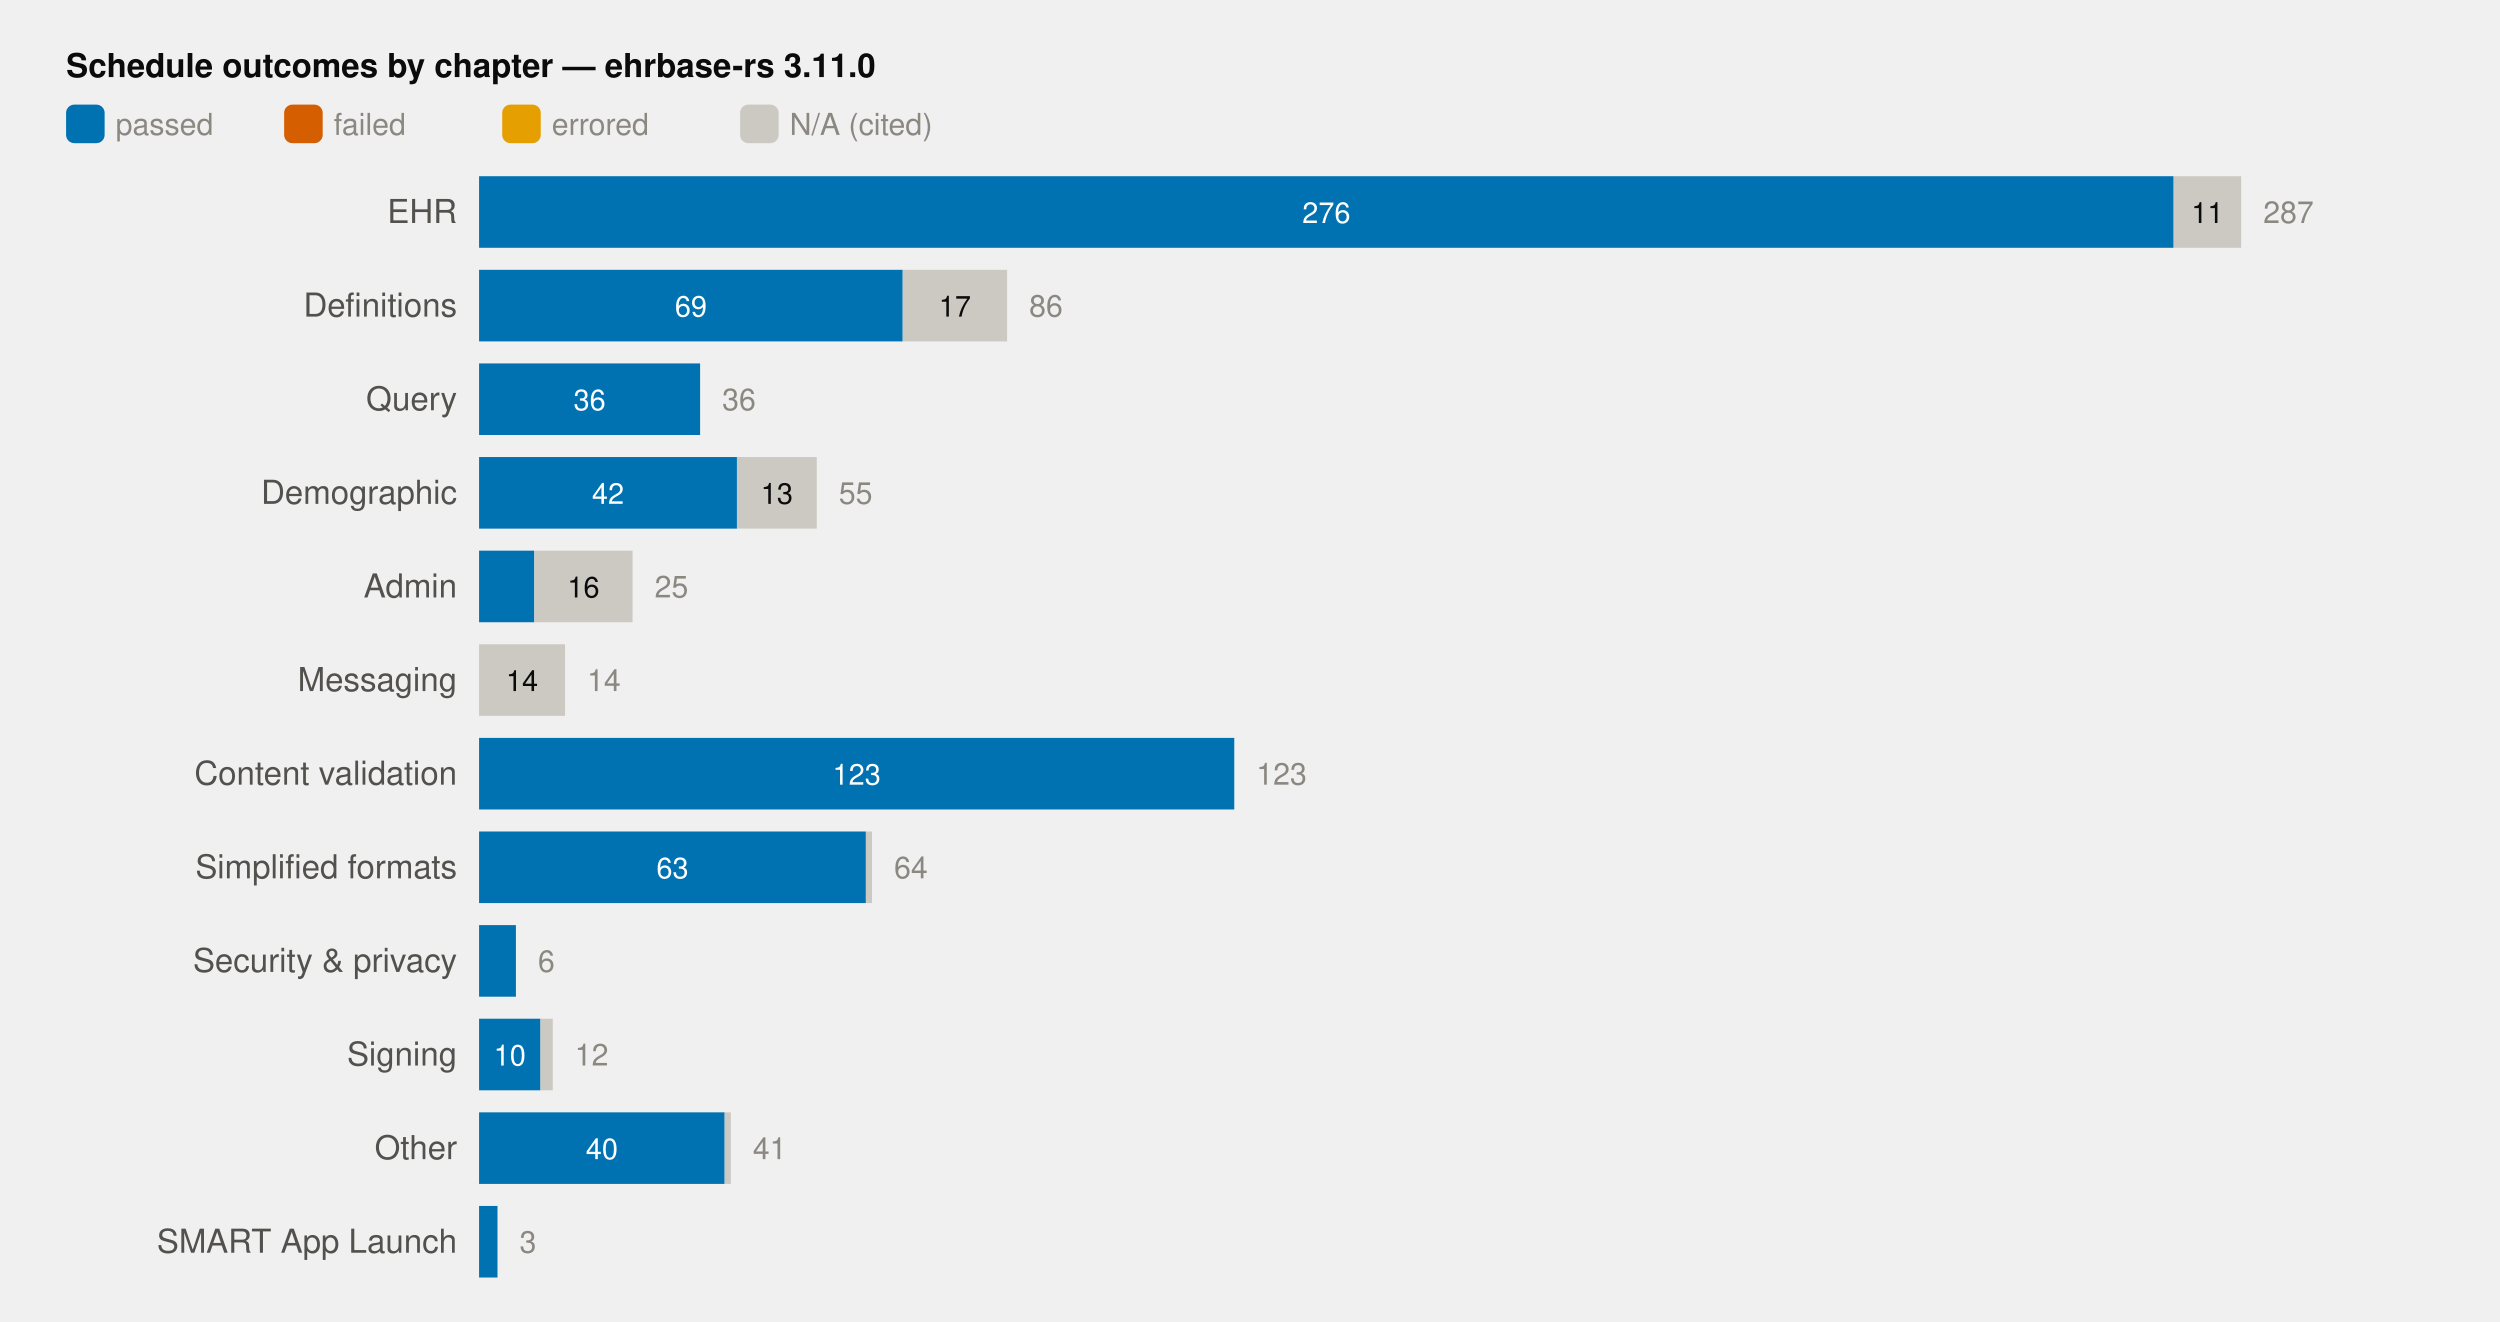
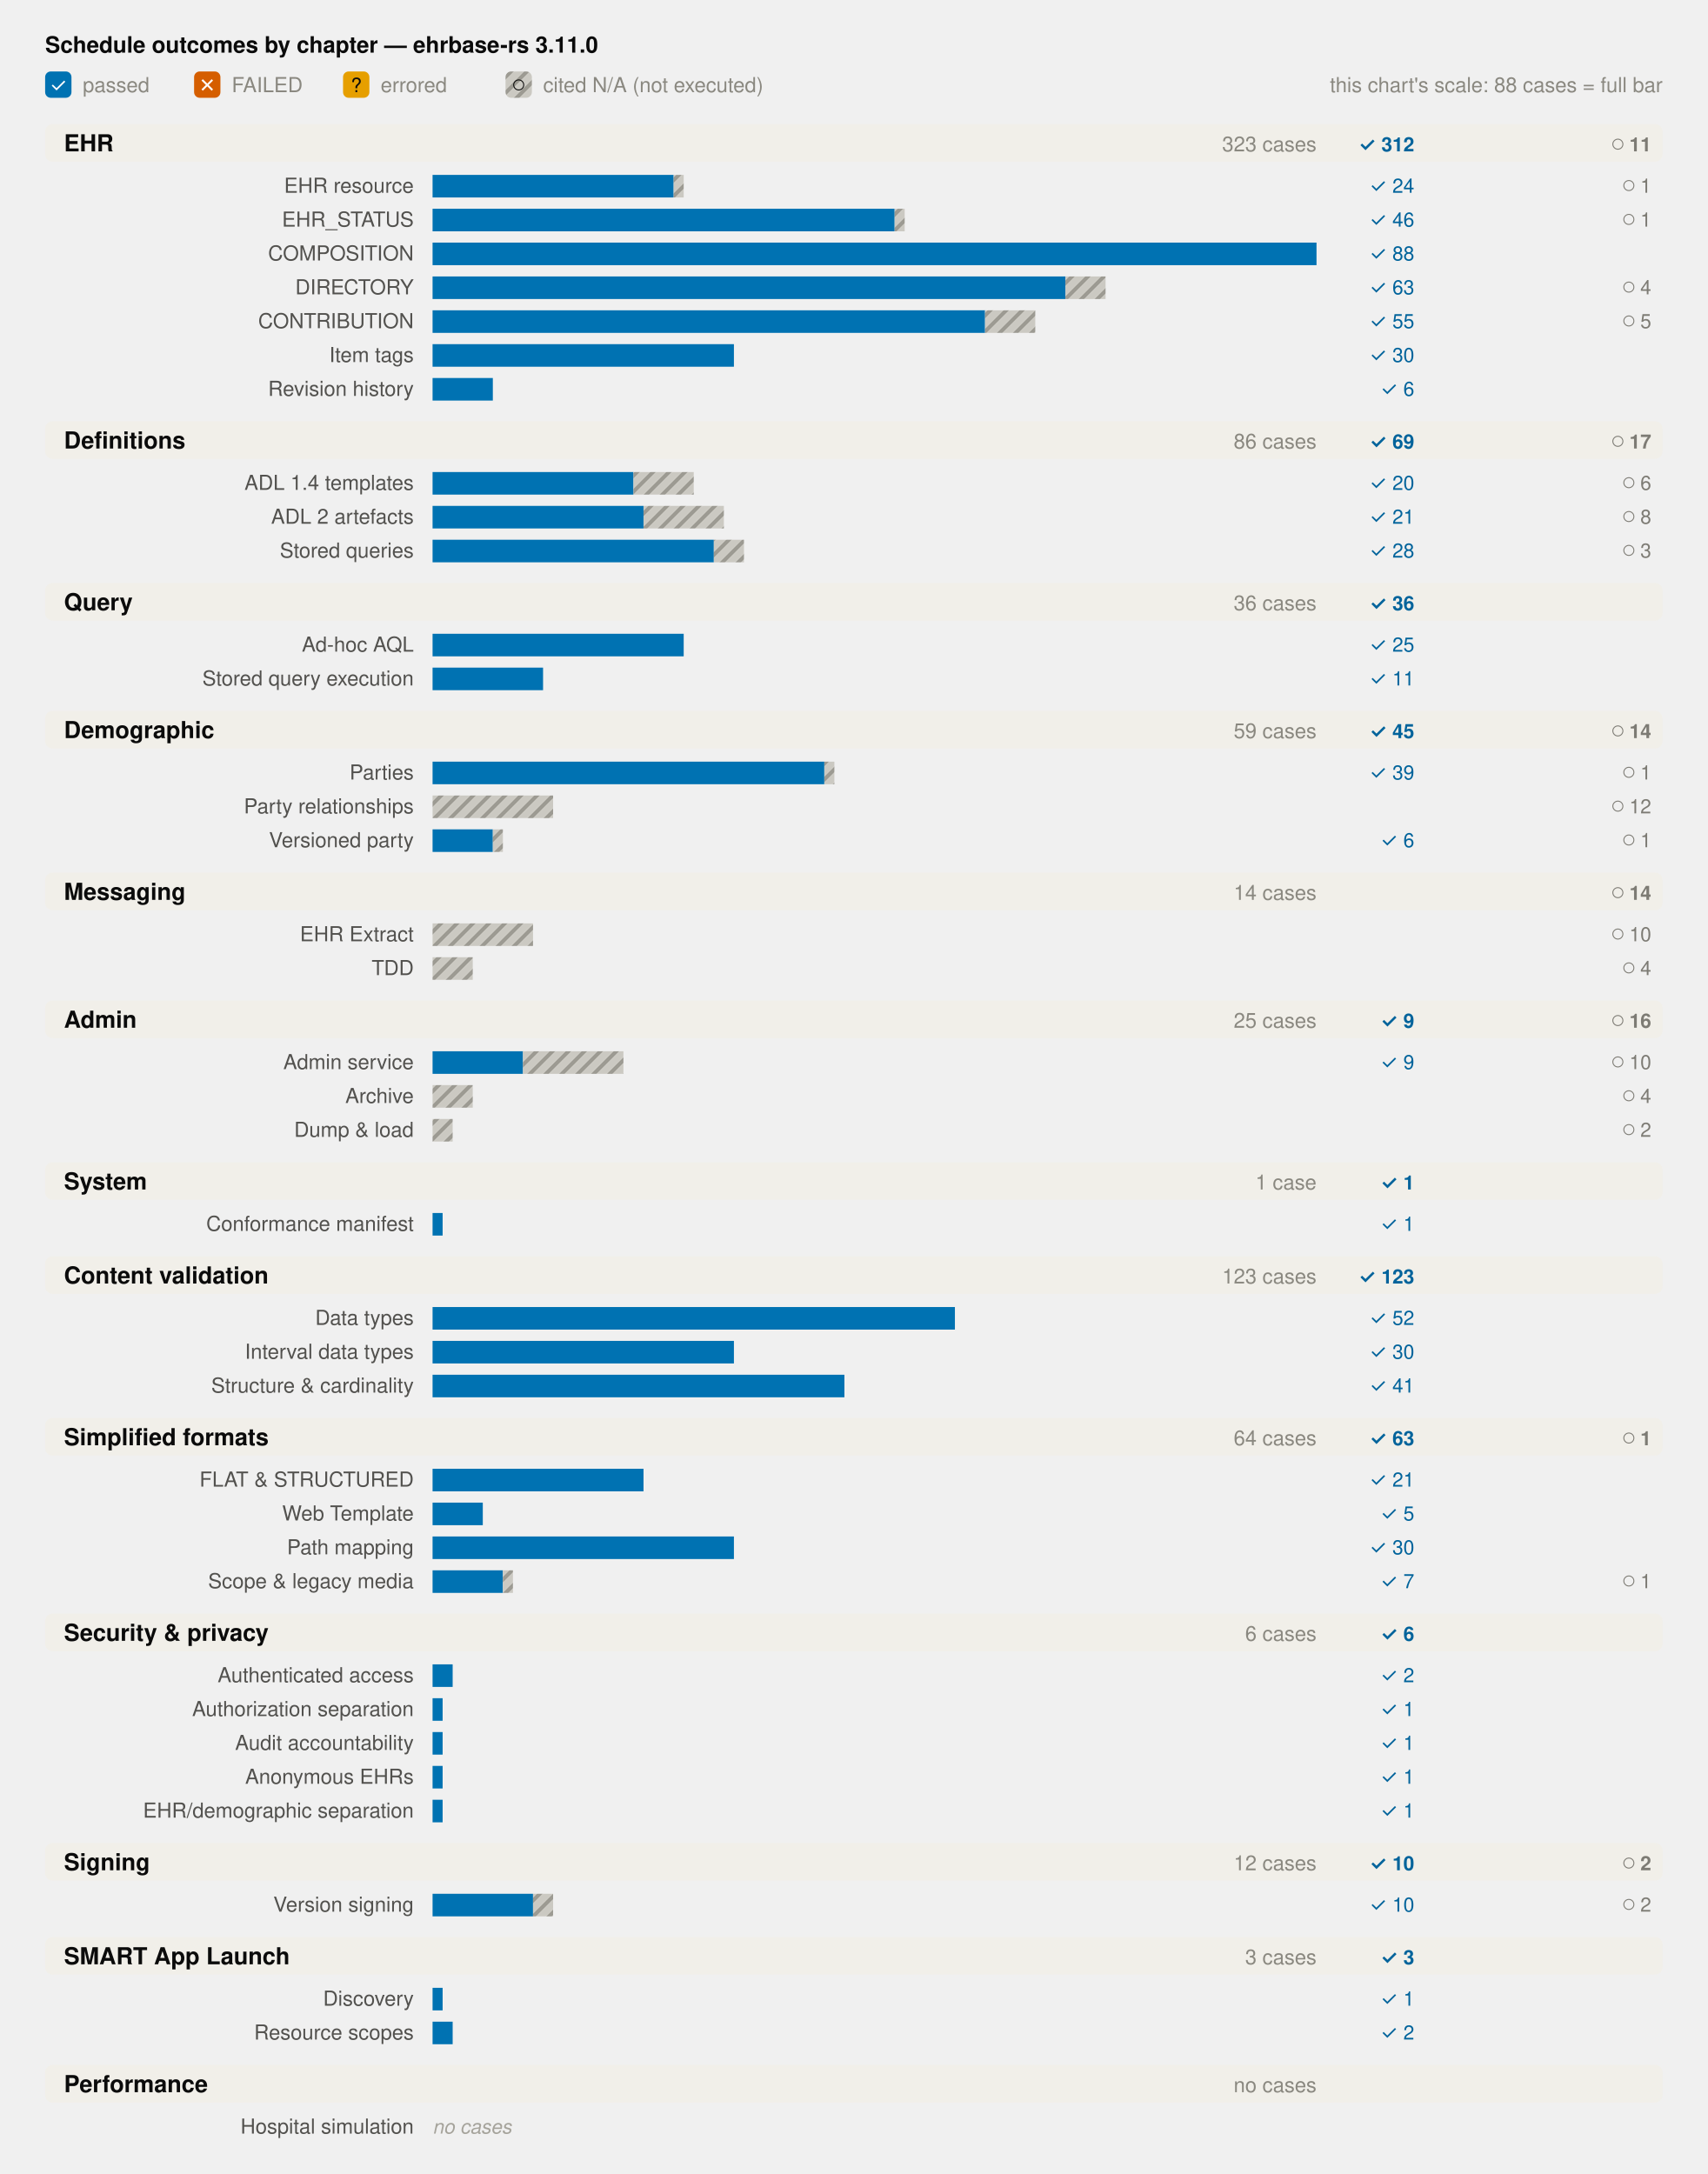
- <svg xmlns="http://www.w3.org/2000/svg" viewBox="0 0 908 480" width="908" height="480" role="img">
+ <svg xmlns="http://www.w3.org/2000/svg" viewBox="0 0 908 1156" width="908" height="1156" role="img">
  <style>
text { fill: #52514e; font: 12px -apple-system, 'Segoe UI', Helvetica, Arial, sans-serif; }
.title { fill: #0b0b0b; font-weight: 600; }
.muted { fill: #8a8880; font-size: 11px; }
.grid { stroke: #e4e2dd; stroke-width: 1; }
.cell-label { fill: #ffffff; font-size: 11px; }
.cell-label-dim { fill: #0b0b0b; font-size: 11px; }
.ev-passed { fill: #0072b2; }
.ev-failed { fill: #d55e00; }
.ev-inconclusive { fill: #e69f00; }
.ev-not-evidenced { fill: #cbc9c2; }
.ev-unrealized { fill: #e8e6e0; }
.ev-no-cases { fill: #f4f2ec; }
.cell-required { stroke: #52514e; stroke-width: 1.2; }
.cell-optional { stroke: #cbc9c2; stroke-width: 1; stroke-dasharray: 3 2; }
.bar-passed { fill: #0072b2; }
.bar-failed { fill: #d55e00; }
.bar-errored { fill: #e69f00; }
.bar-na { fill: #cbc9c2; }
.seg-label { fill: #ffffff; font-size: 10.5px; }
.seg-label-dim { fill: #0b0b0b; font-size: 10.5px; }
@media (prefers-color-scheme: dark) {
text { fill: #c3c2b7; }
.title { fill: #ffffff; }
.muted { fill: #8f8e85; }
.grid { stroke: #3a3a38; }
.cell-label { fill: #ffffff; }
.cell-label-dim { fill: #e8e6e0; }
.ev-passed { fill: #3987e5; }
.ev-failed { fill: #e5484d; }
.ev-inconclusive { fill: #f5a623; }
.ev-not-evidenced { fill: #4a4a47; }
.ev-unrealized { fill: #3a3a38; }
.ev-no-cases { fill: #2e2e2c; }
.cell-required { stroke: #c3c2b7; }
.cell-optional { stroke: #4a4a47; }
.bar-passed { fill: #3987e5; }
.bar-failed { fill: #e5484d; }
.bar-errored { fill: #d9a514; }
.bar-na { fill: #4a4a47; }
.seg-label-dim { fill: #e8e6e0; }
}
</style>
+   <style>
+ .chap-row { fill: #f1efe9; }
+ .chap-name { fill: #0b0b0b; font-size: 12.5px; font-weight: 600; }
+ .band-label { fill: #52514e; font-size: 11px; }
+ .band-empty { fill: #a5a39b; font-size: 10.5px; font-style: italic; }
+ .count { font-size: 10.5px; }
+ .count-strong { font-weight: 600; }
+ .count-passed { fill: #00639b; }
+ .count-failed { fill: #c0530b; font-weight: 600; }
+ .count-errored { fill: #9a7100; }
+ .count-na { fill: #7d7b74; }
+ .na-line { stroke: #9d9b93; stroke-width: 2; }
+ @media (prefers-color-scheme: dark) {
+ .chap-row { fill: #2b2b29; }
+ .chap-name { fill: #ffffff; }
+ .band-label { fill: #c3c2b7; }
+ .band-empty { fill: #6f6e68; }
+ .count-passed { fill: #4f97ee; }
+ .count-failed { fill: #f2696d; }
+ .count-errored { fill: #d9a514; }
+ .count-na { fill: #8f8e85; }
+ .na-line { stroke: #6d6d69; }
+ }
+ </style>
+   <defs>
+     <pattern id="na-hatch" width="6" height="6" patternUnits="userSpaceOnUse" patternTransform="rotate(45)">
+       <rect width="6" height="6" class="bar-na" />
+       <line x1="3" y1="0" x2="3" y2="6" class="na-line" />
+     </pattern>
+   </defs>
  <text x="24" y="28" class="title">Schedule outcomes by chapter — ehrbase-rs 3.11.0</text>
  <rect x="24" y="38" width="14" height="14" rx="3" class="bar-passed" />
-   <text x="42" y="49" class="muted">passed</text>
+   <text x="31" y="49" class="seg-label" text-anchor="middle">✓</text>
+   <text x="44" y="49" class="muted">passed</text>
  <rect x="103.2" y="38" width="14" height="14" rx="3" class="bar-failed" />
-   <text x="121.2" y="49" class="muted">failed</text>
+   <text x="110.2" y="49" class="seg-label" text-anchor="middle">✕</text>
+   <text x="123.2" y="49" class="muted">FAILED</text>
  <rect x="182.4" y="38" width="14" height="14" rx="3" class="bar-errored" />
-   <text x="200.4" y="49" class="muted">errored</text>
-   <rect x="268.8" y="38" width="14" height="14" rx="3" class="bar-na" />
-   <text x="286.8" y="49" class="muted">N/A (cited)</text>
-   <text x="166" y="81" text-anchor="end">EHR</text>
-   <rect x="174" y="64" width="615.47" height="26" class="bar-passed" />
-   <text x="481.735" y="81" class="seg-label" text-anchor="middle">276</text>
-   <rect x="789.47" y="64" width="24.53" height="26" class="bar-na" />
-   <text x="801.735" y="81" class="seg-label-dim" text-anchor="middle">11</text>
-   <text x="822" y="81" class="muted">287</text>
-   <text x="166" y="115" text-anchor="end">Definitions</text>
-   <rect x="174" y="98" width="153.868" height="26" class="bar-passed" />
-   <text x="250.934" y="115" class="seg-label" text-anchor="middle">69</text>
-   <rect x="327.868" y="98" width="37.909" height="26" class="bar-na" />
-   <text x="346.822" y="115" class="seg-label-dim" text-anchor="middle">17</text>
-   <text x="373.777" y="115" class="muted">86</text>
-   <text x="166" y="149" text-anchor="end">Query</text>
-   <rect x="174" y="132" width="80.279" height="26" class="bar-passed" />
-   <text x="214.139" y="149" class="seg-label" text-anchor="middle">36</text>
-   <text x="262.279" y="149" class="muted">36</text>
-   <text x="166" y="183" text-anchor="end">Demographic</text>
-   <rect x="174" y="166" width="93.659" height="26" class="bar-passed" />
-   <text x="220.829" y="183" class="seg-label" text-anchor="middle">42</text>
-   <rect x="267.659" y="166" width="28.99" height="26" class="bar-na" />
-   <text x="282.153" y="183" class="seg-label-dim" text-anchor="middle">13</text>
-   <text x="304.648" y="183" class="muted">55</text>
-   <text x="166" y="217" text-anchor="end">Admin</text>
-   <rect x="174" y="200" width="20.07" height="26" class="bar-passed" />
-   <rect x="194.07" y="200" width="35.679" height="26" class="bar-na" />
-   <text x="211.909" y="217" class="seg-label-dim" text-anchor="middle">16</text>
-   <text x="237.749" y="217" class="muted">25</text>
-   <text x="166" y="251" text-anchor="end">Messaging</text>
-   <rect x="174" y="234" width="31.22" height="26" class="bar-na" />
-   <text x="189.61" y="251" class="seg-label-dim" text-anchor="middle">14</text>
-   <text x="213.22" y="251" class="muted">14</text>
-   <text x="166" y="285" text-anchor="end">Content validation</text>
-   <rect x="174" y="268" width="274.286" height="26" class="bar-passed" />
-   <text x="311.143" y="285" class="seg-label" text-anchor="middle">123</text>
-   <text x="456.286" y="285" class="muted">123</text>
-   <text x="166" y="319" text-anchor="end">Simplified formats</text>
-   <rect x="174" y="302" width="140.488" height="26" class="bar-passed" />
-   <text x="244.244" y="319" class="seg-label" text-anchor="middle">63</text>
-   <rect x="314.488" y="302" width="2.23" height="26" class="bar-na" />
-   <text x="324.718" y="319" class="muted">64</text>
-   <text x="166" y="353" text-anchor="end">Security &amp; privacy</text>
-   <rect x="174" y="336" width="13.38" height="26" class="bar-passed" />
-   <text x="195.38" y="353" class="muted">6</text>
-   <text x="166" y="387" text-anchor="end">Signing</text>
-   <rect x="174" y="370" width="22.3" height="26" class="bar-passed" />
-   <text x="185.15" y="387" class="seg-label" text-anchor="middle">10</text>
-   <rect x="196.3" y="370" width="4.46" height="26" class="bar-na" />
-   <text x="208.76" y="387" class="muted">12</text>
-   <text x="166" y="421" text-anchor="end">Other</text>
-   <rect x="174" y="404" width="89.199" height="26" class="bar-passed" />
-   <text x="218.599" y="421" class="seg-label" text-anchor="middle">40</text>
-   <rect x="263.199" y="404" width="2.23" height="26" class="bar-na" />
-   <text x="273.429" y="421" class="muted">41</text>
-   <text x="166" y="455" text-anchor="end">SMART App Launch</text>
-   <rect x="174" y="438" width="6.69" height="26" class="bar-passed" />
-   <text x="188.69" y="455" class="muted">3</text>
+   <text x="189.4" y="49" class="seg-label-dim" text-anchor="middle">?</text>
+   <text x="202.4" y="49" class="muted">errored</text>
+   <rect x="268.8" y="38" width="14" height="14" rx="3" fill="url(#na-hatch)" />
+   <text x="275.8" y="49" class="seg-label-dim" text-anchor="middle">○</text>
+   <text x="288.8" y="49" class="muted">cited N/A (not executed)</text>
+   <text x="884" y="49" class="muted" text-anchor="end">this chart's scale: 88 cases = full bar</text>
+   <rect x="24" y="66" width="860" height="20" rx="4" class="chap-row" />
+   <text x="34" y="80.5" class="chap-name">EHR</text>
+   <text x="700" y="80.5" class="muted" text-anchor="end">323 cases</text>
+   <text x="752" y="80.5" class="count count-passed count-strong" text-anchor="end">✓ 312</text>
+   <text x="878" y="80.5" class="count count-na count-strong" text-anchor="end">○ 11</text>
+   <text x="220" y="102.5" class="band-label" text-anchor="end">EHR resource</text>
+   <rect x="230" y="93" width="128.182" height="12" class="bar-passed" />
+   <rect x="358.182" y="93" width="5.341" height="12" fill="url(#na-hatch)" />
+   <text x="752" y="102.5" class="count count-passed" text-anchor="end">✓ 24</text>
+   <text x="878" y="102.5" class="count count-na" text-anchor="end">○ 1</text>
+   <text x="220" y="120.5" class="band-label" text-anchor="end">EHR_STATUS</text>
+   <rect x="230" y="111" width="245.682" height="12" class="bar-passed" />
+   <rect x="475.682" y="111" width="5.341" height="12" fill="url(#na-hatch)" />
+   <text x="752" y="120.5" class="count count-passed" text-anchor="end">✓ 46</text>
+   <text x="878" y="120.5" class="count count-na" text-anchor="end">○ 1</text>
+   <text x="220" y="138.5" class="band-label" text-anchor="end">COMPOSITION</text>
+   <rect x="230" y="129" width="470" height="12" class="bar-passed" />
+   <text x="752" y="138.5" class="count count-passed" text-anchor="end">✓ 88</text>
+   <text x="220" y="156.5" class="band-label" text-anchor="end">DIRECTORY</text>
+   <rect x="230" y="147" width="336.477" height="12" class="bar-passed" />
+   <rect x="566.477" y="147" width="21.364" height="12" fill="url(#na-hatch)" />
+   <text x="752" y="156.5" class="count count-passed" text-anchor="end">✓ 63</text>
+   <text x="878" y="156.5" class="count count-na" text-anchor="end">○ 4</text>
+   <text x="220" y="174.5" class="band-label" text-anchor="end">CONTRIBUTION</text>
+   <rect x="230" y="165" width="293.75" height="12" class="bar-passed" />
+   <rect x="523.75" y="165" width="26.705" height="12" fill="url(#na-hatch)" />
+   <text x="752" y="174.5" class="count count-passed" text-anchor="end">✓ 55</text>
+   <text x="878" y="174.5" class="count count-na" text-anchor="end">○ 5</text>
+   <text x="220" y="192.5" class="band-label" text-anchor="end">Item tags</text>
+   <rect x="230" y="183" width="160.227" height="12" class="bar-passed" />
+   <text x="752" y="192.5" class="count count-passed" text-anchor="end">✓ 30</text>
+   <text x="220" y="210.5" class="band-label" text-anchor="end">Revision history</text>
+   <rect x="230" y="201" width="32.045" height="12" class="bar-passed" />
+   <text x="752" y="210.5" class="count count-passed" text-anchor="end">✓ 6</text>
+   <rect x="24" y="224" width="860" height="20" rx="4" class="chap-row" />
+   <text x="34" y="238.5" class="chap-name">Definitions</text>
+   <text x="700" y="238.5" class="muted" text-anchor="end">86 cases</text>
+   <text x="752" y="238.5" class="count count-passed count-strong" text-anchor="end">✓ 69</text>
+   <text x="878" y="238.5" class="count count-na count-strong" text-anchor="end">○ 17</text>
+   <text x="220" y="260.5" class="band-label" text-anchor="end">ADL 1.4 templates</text>
+   <rect x="230" y="251" width="106.818" height="12" class="bar-passed" />
+   <rect x="336.818" y="251" width="32.045" height="12" fill="url(#na-hatch)" />
+   <text x="752" y="260.5" class="count count-passed" text-anchor="end">✓ 20</text>
+   <text x="878" y="260.5" class="count count-na" text-anchor="end">○ 6</text>
+   <text x="220" y="278.5" class="band-label" text-anchor="end">ADL 2 artefacts</text>
+   <rect x="230" y="269" width="112.159" height="12" class="bar-passed" />
+   <rect x="342.159" y="269" width="42.727" height="12" fill="url(#na-hatch)" />
+   <text x="752" y="278.5" class="count count-passed" text-anchor="end">✓ 21</text>
+   <text x="878" y="278.5" class="count count-na" text-anchor="end">○ 8</text>
+   <text x="220" y="296.5" class="band-label" text-anchor="end">Stored queries</text>
+   <rect x="230" y="287" width="149.545" height="12" class="bar-passed" />
+   <rect x="379.545" y="287" width="16.023" height="12" fill="url(#na-hatch)" />
+   <text x="752" y="296.5" class="count count-passed" text-anchor="end">✓ 28</text>
+   <text x="878" y="296.5" class="count count-na" text-anchor="end">○ 3</text>
+   <rect x="24" y="310" width="860" height="20" rx="4" class="chap-row" />
+   <text x="34" y="324.5" class="chap-name">Query</text>
+   <text x="700" y="324.5" class="muted" text-anchor="end">36 cases</text>
+   <text x="752" y="324.5" class="count count-passed count-strong" text-anchor="end">✓ 36</text>
+   <text x="220" y="346.5" class="band-label" text-anchor="end">Ad-hoc AQL</text>
+   <rect x="230" y="337" width="133.523" height="12" class="bar-passed" />
+   <text x="752" y="346.5" class="count count-passed" text-anchor="end">✓ 25</text>
+   <text x="220" y="364.5" class="band-label" text-anchor="end">Stored query execution</text>
+   <rect x="230" y="355" width="58.75" height="12" class="bar-passed" />
+   <text x="752" y="364.5" class="count count-passed" text-anchor="end">✓ 11</text>
+   <rect x="24" y="378" width="860" height="20" rx="4" class="chap-row" />
+   <text x="34" y="392.5" class="chap-name">Demographic</text>
+   <text x="700" y="392.5" class="muted" text-anchor="end">59 cases</text>
+   <text x="752" y="392.5" class="count count-passed count-strong" text-anchor="end">✓ 45</text>
+   <text x="878" y="392.5" class="count count-na count-strong" text-anchor="end">○ 14</text>
+   <text x="220" y="414.5" class="band-label" text-anchor="end">Parties</text>
+   <rect x="230" y="405" width="208.295" height="12" class="bar-passed" />
+   <rect x="438.295" y="405" width="5.341" height="12" fill="url(#na-hatch)" />
+   <text x="752" y="414.5" class="count count-passed" text-anchor="end">✓ 39</text>
+   <text x="878" y="414.5" class="count count-na" text-anchor="end">○ 1</text>
+   <text x="220" y="432.5" class="band-label" text-anchor="end">Party relationships</text>
+   <rect x="230" y="423" width="64.091" height="12" fill="url(#na-hatch)" />
+   <text x="878" y="432.5" class="count count-na" text-anchor="end">○ 12</text>
+   <text x="220" y="450.5" class="band-label" text-anchor="end">Versioned party</text>
+   <rect x="230" y="441" width="32.045" height="12" class="bar-passed" />
+   <rect x="262.045" y="441" width="5.341" height="12" fill="url(#na-hatch)" />
+   <text x="752" y="450.5" class="count count-passed" text-anchor="end">✓ 6</text>
+   <text x="878" y="450.5" class="count count-na" text-anchor="end">○ 1</text>
+   <rect x="24" y="464" width="860" height="20" rx="4" class="chap-row" />
+   <text x="34" y="478.5" class="chap-name">Messaging</text>
+   <text x="700" y="478.5" class="muted" text-anchor="end">14 cases</text>
+   <text x="878" y="478.5" class="count count-na count-strong" text-anchor="end">○ 14</text>
+   <text x="220" y="500.5" class="band-label" text-anchor="end">EHR Extract</text>
+   <rect x="230" y="491" width="53.409" height="12" fill="url(#na-hatch)" />
+   <text x="878" y="500.5" class="count count-na" text-anchor="end">○ 10</text>
+   <text x="220" y="518.5" class="band-label" text-anchor="end">TDD</text>
+   <rect x="230" y="509" width="21.364" height="12" fill="url(#na-hatch)" />
+   <text x="878" y="518.5" class="count count-na" text-anchor="end">○ 4</text>
+   <rect x="24" y="532" width="860" height="20" rx="4" class="chap-row" />
+   <text x="34" y="546.5" class="chap-name">Admin</text>
+   <text x="700" y="546.5" class="muted" text-anchor="end">25 cases</text>
+   <text x="752" y="546.5" class="count count-passed count-strong" text-anchor="end">✓ 9</text>
+   <text x="878" y="546.5" class="count count-na count-strong" text-anchor="end">○ 16</text>
+   <text x="220" y="568.5" class="band-label" text-anchor="end">Admin service</text>
+   <rect x="230" y="559" width="48.068" height="12" class="bar-passed" />
+   <rect x="278.068" y="559" width="53.409" height="12" fill="url(#na-hatch)" />
+   <text x="752" y="568.5" class="count count-passed" text-anchor="end">✓ 9</text>
+   <text x="878" y="568.5" class="count count-na" text-anchor="end">○ 10</text>
+   <text x="220" y="586.5" class="band-label" text-anchor="end">Archive</text>
+   <rect x="230" y="577" width="21.364" height="12" fill="url(#na-hatch)" />
+   <text x="878" y="586.5" class="count count-na" text-anchor="end">○ 4</text>
+   <text x="220" y="604.5" class="band-label" text-anchor="end">Dump &amp; load</text>
+   <rect x="230" y="595" width="10.682" height="12" fill="url(#na-hatch)" />
+   <text x="878" y="604.5" class="count count-na" text-anchor="end">○ 2</text>
+   <rect x="24" y="618" width="860" height="20" rx="4" class="chap-row" />
+   <text x="34" y="632.5" class="chap-name">System</text>
+   <text x="700" y="632.5" class="muted" text-anchor="end">1 case</text>
+   <text x="752" y="632.5" class="count count-passed count-strong" text-anchor="end">✓ 1</text>
+   <text x="220" y="654.5" class="band-label" text-anchor="end">Conformance manifest</text>
+   <rect x="230" y="645" width="5.341" height="12" class="bar-passed" />
+   <text x="752" y="654.5" class="count count-passed" text-anchor="end">✓ 1</text>
+   <rect x="24" y="668" width="860" height="20" rx="4" class="chap-row" />
+   <text x="34" y="682.5" class="chap-name">Content validation</text>
+   <text x="700" y="682.5" class="muted" text-anchor="end">123 cases</text>
+   <text x="752" y="682.5" class="count count-passed count-strong" text-anchor="end">✓ 123</text>
+   <text x="220" y="704.5" class="band-label" text-anchor="end">Data types</text>
+   <rect x="230" y="695" width="277.727" height="12" class="bar-passed" />
+   <text x="752" y="704.5" class="count count-passed" text-anchor="end">✓ 52</text>
+   <text x="220" y="722.5" class="band-label" text-anchor="end">Interval data types</text>
+   <rect x="230" y="713" width="160.227" height="12" class="bar-passed" />
+   <text x="752" y="722.5" class="count count-passed" text-anchor="end">✓ 30</text>
+   <text x="220" y="740.5" class="band-label" text-anchor="end">Structure &amp; cardinality</text>
+   <rect x="230" y="731" width="218.977" height="12" class="bar-passed" />
+   <text x="752" y="740.5" class="count count-passed" text-anchor="end">✓ 41</text>
+   <rect x="24" y="754" width="860" height="20" rx="4" class="chap-row" />
+   <text x="34" y="768.5" class="chap-name">Simplified formats</text>
+   <text x="700" y="768.5" class="muted" text-anchor="end">64 cases</text>
+   <text x="752" y="768.5" class="count count-passed count-strong" text-anchor="end">✓ 63</text>
+   <text x="878" y="768.5" class="count count-na count-strong" text-anchor="end">○ 1</text>
+   <text x="220" y="790.5" class="band-label" text-anchor="end">FLAT &amp; STRUCTURED</text>
+   <rect x="230" y="781" width="112.159" height="12" class="bar-passed" />
+   <text x="752" y="790.5" class="count count-passed" text-anchor="end">✓ 21</text>
+   <text x="220" y="808.5" class="band-label" text-anchor="end">Web Template</text>
+   <rect x="230" y="799" width="26.705" height="12" class="bar-passed" />
+   <text x="752" y="808.5" class="count count-passed" text-anchor="end">✓ 5</text>
+   <text x="220" y="826.5" class="band-label" text-anchor="end">Path mapping</text>
+   <rect x="230" y="817" width="160.227" height="12" class="bar-passed" />
+   <text x="752" y="826.5" class="count count-passed" text-anchor="end">✓ 30</text>
+   <text x="220" y="844.5" class="band-label" text-anchor="end">Scope &amp; legacy media</text>
+   <rect x="230" y="835" width="37.386" height="12" class="bar-passed" />
+   <rect x="267.386" y="835" width="5.341" height="12" fill="url(#na-hatch)" />
+   <text x="752" y="844.5" class="count count-passed" text-anchor="end">✓ 7</text>
+   <text x="878" y="844.5" class="count count-na" text-anchor="end">○ 1</text>
+   <rect x="24" y="858" width="860" height="20" rx="4" class="chap-row" />
+   <text x="34" y="872.5" class="chap-name">Security &amp; privacy</text>
+   <text x="700" y="872.5" class="muted" text-anchor="end">6 cases</text>
+   <text x="752" y="872.5" class="count count-passed count-strong" text-anchor="end">✓ 6</text>
+   <text x="220" y="894.5" class="band-label" text-anchor="end">Authenticated access</text>
+   <rect x="230" y="885" width="10.682" height="12" class="bar-passed" />
+   <text x="752" y="894.5" class="count count-passed" text-anchor="end">✓ 2</text>
+   <text x="220" y="912.5" class="band-label" text-anchor="end">Authorization separation</text>
+   <rect x="230" y="903" width="5.341" height="12" class="bar-passed" />
+   <text x="752" y="912.5" class="count count-passed" text-anchor="end">✓ 1</text>
+   <text x="220" y="930.5" class="band-label" text-anchor="end">Audit accountability</text>
+   <rect x="230" y="921" width="5.341" height="12" class="bar-passed" />
+   <text x="752" y="930.5" class="count count-passed" text-anchor="end">✓ 1</text>
+   <text x="220" y="948.5" class="band-label" text-anchor="end">Anonymous EHRs</text>
+   <rect x="230" y="939" width="5.341" height="12" class="bar-passed" />
+   <text x="752" y="948.5" class="count count-passed" text-anchor="end">✓ 1</text>
+   <text x="220" y="966.5" class="band-label" text-anchor="end">EHR/demographic separation</text>
+   <rect x="230" y="957" width="5.341" height="12" class="bar-passed" />
+   <text x="752" y="966.5" class="count count-passed" text-anchor="end">✓ 1</text>
+   <rect x="24" y="980" width="860" height="20" rx="4" class="chap-row" />
+   <text x="34" y="994.5" class="chap-name">Signing</text>
+   <text x="700" y="994.5" class="muted" text-anchor="end">12 cases</text>
+   <text x="752" y="994.5" class="count count-passed count-strong" text-anchor="end">✓ 10</text>
+   <text x="878" y="994.5" class="count count-na count-strong" text-anchor="end">○ 2</text>
+   <text x="220" y="1016.5" class="band-label" text-anchor="end">Version signing</text>
+   <rect x="230" y="1007" width="53.409" height="12" class="bar-passed" />
+   <rect x="283.409" y="1007" width="10.682" height="12" fill="url(#na-hatch)" />
+   <text x="752" y="1016.5" class="count count-passed" text-anchor="end">✓ 10</text>
+   <text x="878" y="1016.5" class="count count-na" text-anchor="end">○ 2</text>
+   <rect x="24" y="1030" width="860" height="20" rx="4" class="chap-row" />
+   <text x="34" y="1044.5" class="chap-name">SMART App Launch</text>
+   <text x="700" y="1044.5" class="muted" text-anchor="end">3 cases</text>
+   <text x="752" y="1044.5" class="count count-passed count-strong" text-anchor="end">✓ 3</text>
+   <text x="220" y="1066.5" class="band-label" text-anchor="end">Discovery</text>
+   <rect x="230" y="1057" width="5.341" height="12" class="bar-passed" />
+   <text x="752" y="1066.5" class="count count-passed" text-anchor="end">✓ 1</text>
+   <text x="220" y="1084.5" class="band-label" text-anchor="end">Resource scopes</text>
+   <rect x="230" y="1075" width="10.682" height="12" class="bar-passed" />
+   <text x="752" y="1084.5" class="count count-passed" text-anchor="end">✓ 2</text>
+   <rect x="24" y="1098" width="860" height="20" rx="4" class="chap-row" />
+   <text x="34" y="1112.5" class="chap-name">Performance</text>
+   <text x="700" y="1112.5" class="muted" text-anchor="end">no cases</text>
+   <text x="220" y="1134.5" class="band-label" text-anchor="end">Hospital simulation</text>
+   <text x="230" y="1134.5" class="band-empty">no cases</text>
</svg>
